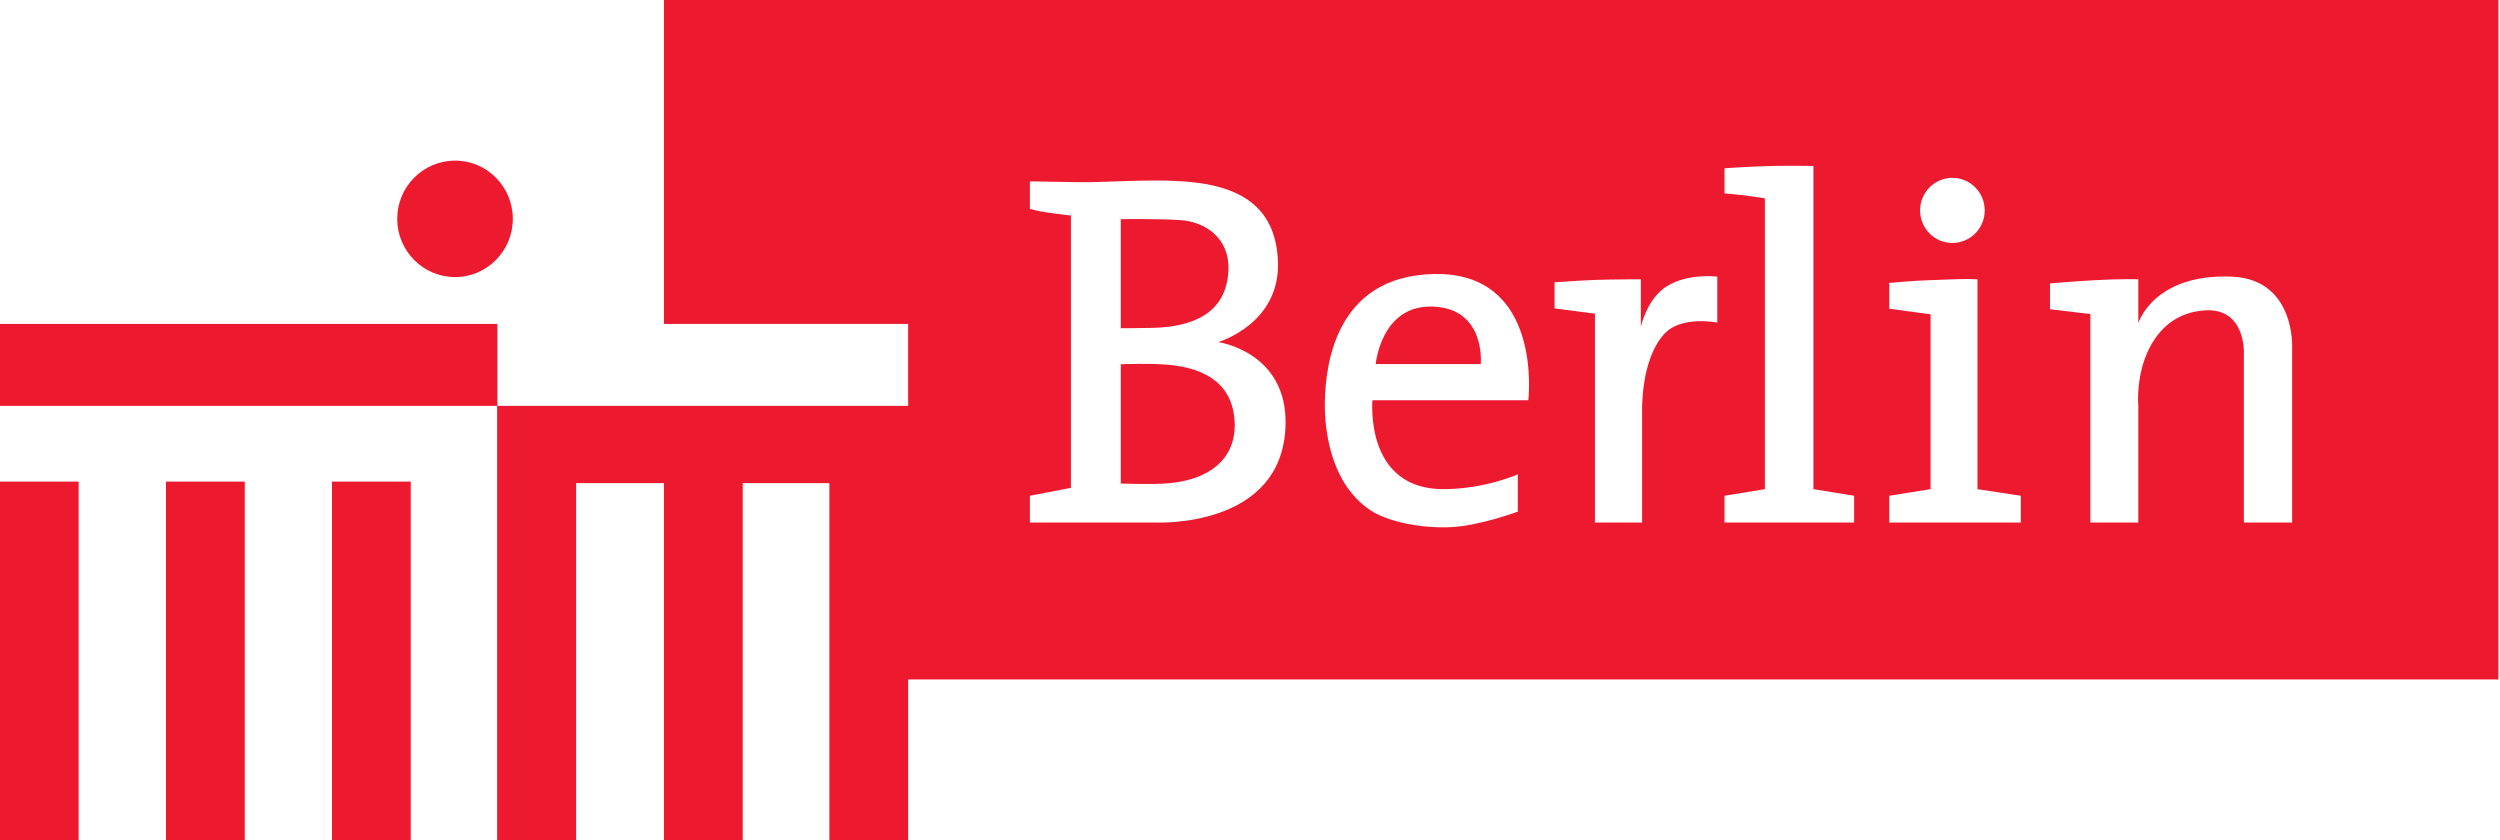
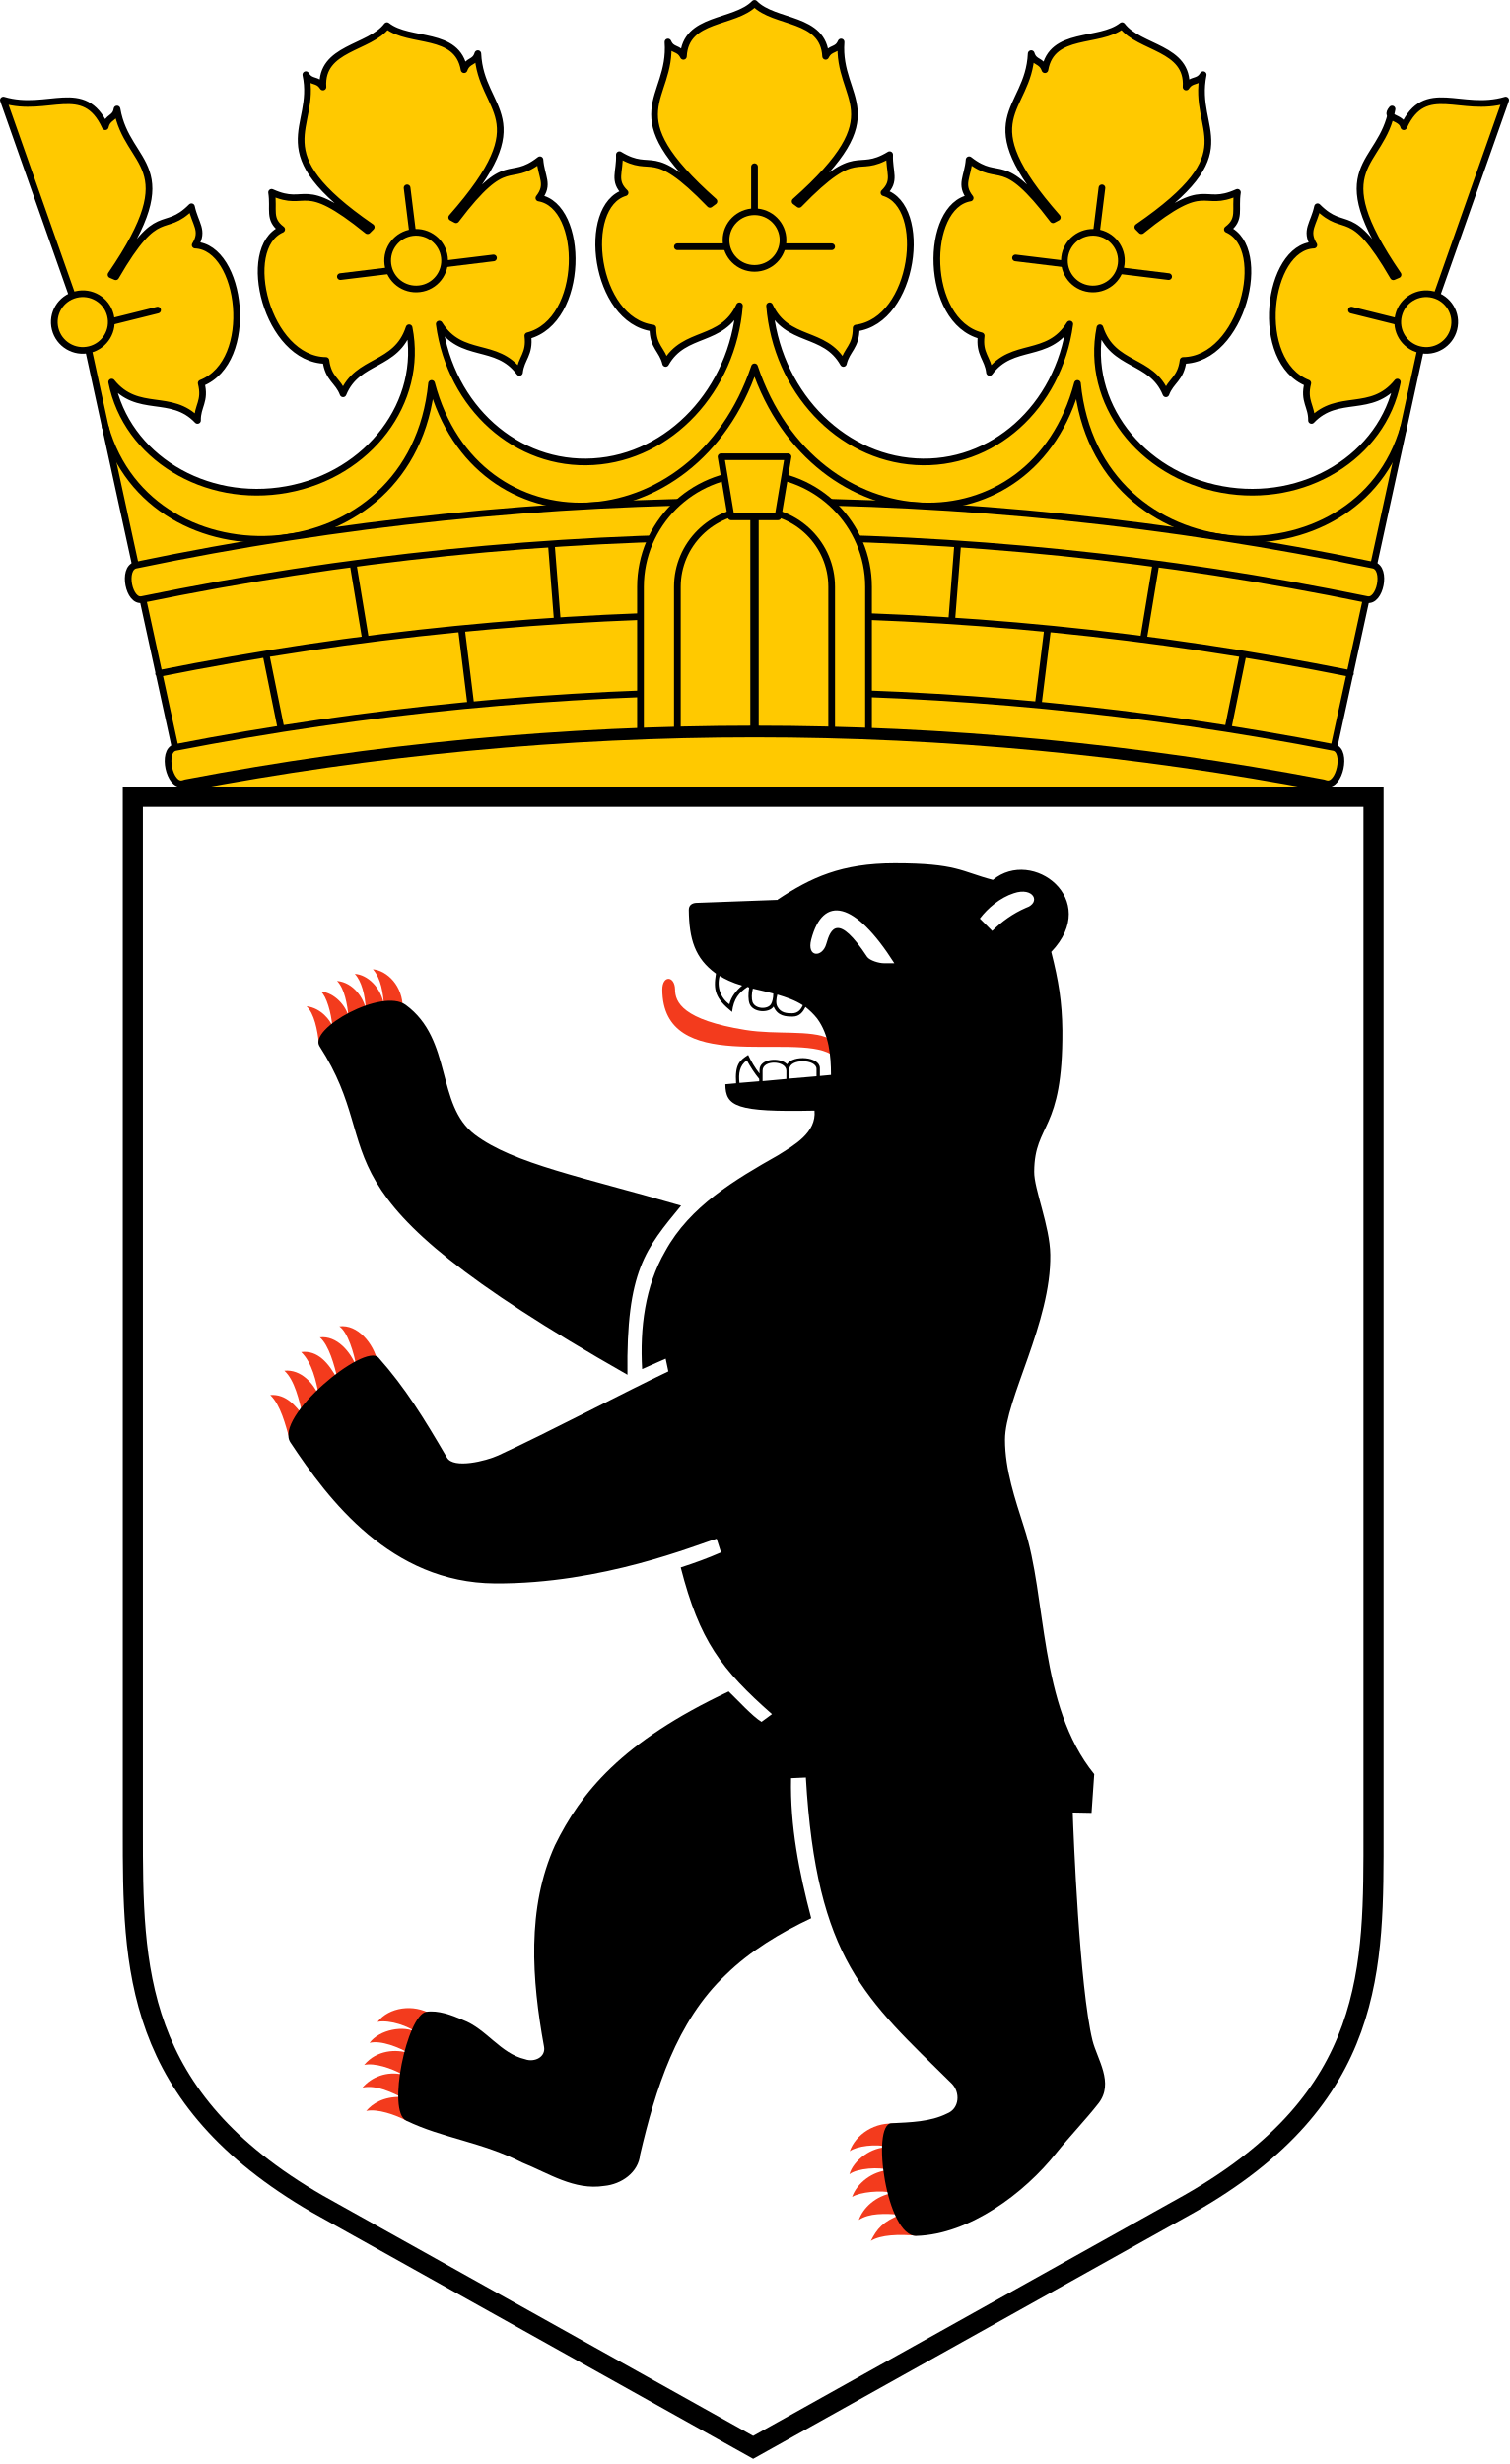
- <svg xmlns="http://www.w3.org/2000/svg" width="268pt" height="90pt" viewBox="0 0 268 90" version="1.1">
+ <svg xmlns="http://www.w3.org/2000/svg" width="79pt" height="129pt" viewBox="0 0 79 129" version="1.1">
  <g id="surface1">
-     <path style=" stroke:none;fill-rule:nonzero;fill:rgb(92.941%,9.804%,18.039%);fill-opacity:1;" d="M 71.176 0 L 71.176 34.727 L 97.355 34.727 L 97.355 43.508 L 53.32 43.508 L 53.32 34.727 L 0 34.727 L 0 43.508 L 53.293 43.508 L 53.293 90.199 L 61.762 90.199 L 61.762 51.793 L 71.176 51.793 L 71.176 90.199 L 79.621 90.199 L 79.621 51.793 L 88.91 51.793 L 88.91 90.199 L 97.355 90.199 L 97.355 72.84 L 267.828 72.84 L 267.828 0 Z M 48.785 17.219 C 45.363 17.219 42.582 20.012 42.582 23.461 C 42.582 26.902 45.363 29.703 48.785 29.703 C 52.203 29.703 54.973 26.902 54.973 23.461 C 54.973 20.012 52.203 17.219 48.785 17.219 Z M 0 51.625 L 0 90.199 L 8.43 90.199 L 8.43 51.625 Z M 17.793 51.625 L 17.793 90.199 L 26.238 90.199 L 26.238 51.625 Z M 35.59 51.625 L 35.59 90.199 L 44.031 90.199 L 44.031 51.625 Z M 35.59 51.625 " />
-     <path style=" stroke:none;fill-rule:nonzero;fill:rgb(100%,100%,100%);fill-opacity:1;" d="M 120.148 23.496 L 120.148 35.184 C 120.148 35.184 122.129 35.184 123.574 35.148 C 127.758 35.043 131.535 33.664 131.688 28.883 C 131.793 25.48 129.164 23.777 126.562 23.598 C 124.074 23.43 120.148 23.496 120.148 23.496 M 120.148 39.047 L 120.148 51.836 C 120.148 51.836 122.828 51.926 124.547 51.855 C 129.574 51.641 132.57 49.203 132.352 45.195 C 132.141 41.258 129.383 39.465 125.18 39.098 C 123.234 38.926 120.148 39.047 120.148 39.047 M 112.414 22.801 C 111.18 22.625 110.402 22.395 110.402 22.395 L 110.402 19.438 C 110.402 19.438 112.762 19.492 115.469 19.527 C 118.176 19.562 120.531 19.352 123.844 19.352 C 129.969 19.352 136.672 20.195 136.996 27.992 C 137.281 34.723 130.594 36.672 130.594 36.672 C 130.594 36.672 138.055 37.703 137.809 45.633 C 137.461 56.762 123.777 56.012 123.777 56.012 L 110.402 56.012 L 110.402 53.145 L 114.801 52.297 L 114.801 23.105 C 114.801 23.105 113.996 23.031 112.414 22.801 M 175.898 35.043 L 175.898 29.941 C 175.898 29.941 172.891 29.941 170.977 30.008 C 169.289 30.074 166.648 30.262 166.648 30.262 L 166.648 33.062 L 170.977 33.625 L 170.977 56.012 L 176.035 56.012 L 176.035 44.18 C 176.035 44.18 175.828 38.566 178.434 35.773 C 180.258 33.801 184.094 34.582 184.094 34.582 L 184.094 29.656 C 184.094 29.656 181.016 29.25 178.711 30.668 C 176.531 32.008 175.898 35.043 175.898 35.043 M 153.57 32.863 C 159.32 33.051 158.734 39.027 158.734 39.027 L 147.477 39.027 C 147.477 39.027 148.043 32.688 153.57 32.863 M 147.129 42.906 L 163.836 42.906 C 163.836 42.906 165.488 29.094 153.672 29.375 C 143.188 29.621 142.102 39.078 142.023 43.047 C 141.969 46.285 142.695 51.863 146.891 54.688 C 148.609 55.852 152.098 56.664 155.535 56.512 C 158.625 56.367 162.707 54.848 162.707 54.848 L 162.707 50.844 C 162.707 50.844 159.383 52.367 154.934 52.438 C 146.211 52.578 147.129 42.906 147.129 42.906 M 189.195 21.258 C 189.195 21.258 187.949 21.066 187.152 20.961 C 186.266 20.852 184.867 20.727 184.867 20.727 L 184.867 18.035 C 184.867 18.035 188.027 17.828 190.039 17.789 C 191.746 17.754 194.398 17.789 194.398 17.789 L 194.398 52.438 L 198.762 53.145 L 198.762 56.012 L 184.867 56.012 L 184.867 53.145 L 189.195 52.438 Z M 205.832 22.555 C 205.832 20.629 207.383 19.062 209.293 19.062 C 211.211 19.062 212.762 20.629 212.762 22.555 C 212.762 24.484 211.211 26.047 209.293 26.047 C 207.383 26.047 205.832 24.484 205.832 22.555 M 206.957 33.695 L 202.527 33.094 L 202.527 30.328 C 204.25 30.176 205.109 30.105 206.957 30.031 C 209.188 29.941 210.875 29.867 211.984 29.941 L 211.984 52.438 L 216.629 53.145 L 216.629 56.012 L 202.527 56.012 L 202.527 53.145 L 206.957 52.438 Z M 224.086 56.012 L 229.227 56.012 L 229.227 43.508 C 229.227 43.508 229.004 41.148 229.855 38.656 C 230.676 36.242 232.562 33.5 236.363 33.273 C 240.812 32.996 240.543 37.949 240.543 37.949 L 240.543 56.012 L 245.719 56.012 L 245.719 37.383 C 245.719 37.383 246.141 29.941 239.25 29.656 C 230.852 29.312 229.227 34.637 229.227 34.637 L 229.227 29.941 C 229.227 29.941 227.418 29.875 224.516 30.039 C 221.754 30.199 219.758 30.383 219.758 30.383 L 219.758 33.148 L 224.086 33.664 L 224.086 56.012 " />
+     <path style="fill-rule:nonzero;fill:rgb(100%,78.824%,0%);fill-opacity:1;stroke-width:20;stroke-linecap:round;stroke-linejoin:round;stroke:rgb(0%,0%,0%);stroke-opacity:1;stroke-miterlimit:4;" d="M 550.04 2370.018 L 250.099 985.065 L 469.937 930.016 L 250.099 985.065 L 10.013 300.084 C 143.073 339.917 250.099 239.889 313.959 379.973 C 321.079 349.092 343.997 356.924 348.892 326.938 C 378.931 503.05 558.05 490.071 331.092 823.946 L 345.11 829.988 C 473.942 605.987 485.957 706.015 570.955 620.085 C 582.081 672.001 609.004 691.022 582.081 735.106 C 720.926 740.924 764.092 1083.974 600.104 1149.093 C 613.899 1203.918 588.088 1218.016 588.978 1260.981 C 509.988 1177.065 410.972 1243.079 333.094 1145.96 C 376.706 1368.842 610.784 1512.954 855.765 1467.975 C 1100.747 1422.996 1263.845 1205.932 1220.011 983.051 C 1181.962 1100.981 1066.035 1075.023 1023.091 1181.093 C 1007.961 1141.037 979.035 1137.009 971.915 1081.065 C 795.911 1079.051 712.915 744.057 839.967 687.889 C 799.026 657.008 817.939 629.036 809.929 576.896 C 920.07 627.022 896.039 529.008 1096.074 691.917 L 1106.977 680.952 C 774.995 450.91 946.994 388.029 912.06 224 C 928.08 249.959 946.104 234.965 963.014 260.924 C 955.004 142.098 1102.082 145.902 1153.926 76.979 C 1222.013 130.909 1363.973 91.972 1383.999 209.007 C 1394.902 179.021 1416.04 189.986 1424.941 160.895 C 1432.951 339.022 1612.96 347.973 1347.063 652.085 L 1359.968 659.022 C 1515.056 452.924 1515.056 554.071 1610.067 479.106 C 1614.072 531.022 1638.993 552.952 1606.952 593.903 C 1744.017 616.952 1744.907 962.911 1574.021 1006.995 C 1580.919 1062.939 1553.995 1073.904 1549.1 1117.093 C 1481.013 1024.002 1375.099 1077.932 1309.904 972.086 C 1343.503 1221.373 1540.867 1398.828 1769.383 1384.73 C 1997.899 1370.856 2185.028 1169.681 2205.053 917.037 C 2152.987 1030.044 2041.065 989.988 1984.993 1090.016 C 1974.98 1047.946 1946.944 1041.009 1946.944 983.946 C 1772.053 960.897 1730.889 618.071 1863.949 578.015 C 1827.012 541.987 1849.041 516.924 1847.038 463.889 C 1950.059 526.994 1938.044 426.966 2116.94 612.924 L 2128.956 603.973 C 1827.902 334.994 2005.019 303.889 1991.891 125.986 C 2003.906 153.958 2023.932 140.979 2037.95 168.951 C 2043.958 49.902 2189.923 72.056 2250 10.07 C 2310.077 72.056 2456.042 49.902 2462.05 168.951 C 2476.068 140.979 2496.094 153.958 2508.109 125.986 C 2494.981 303.889 2672.098 334.994 2371.044 603.973 L 2383.06 612.924 C 2561.956 426.966 2549.941 526.994 2652.962 463.889 C 2650.959 516.924 2672.988 541.987 2636.051 578.015 C 2769.111 618.071 2727.947 960.897 2553.056 983.946 C 2553.056 1041.009 2525.02 1047.946 2515.007 1090.016 C 2458.935 989.988 2347.013 1030.044 2294.947 917.037 C 2314.972 1169.681 2502.101 1370.856 2730.617 1384.73 C 2959.133 1398.828 3156.497 1221.373 3190.096 972.086 C 3124.901 1077.932 3018.987 1024.002 2950.9 1117.093 C 2946.005 1073.904 2919.081 1062.939 2925.979 1006.995 C 2755.093 962.911 2755.983 616.952 2893.048 593.903 C 2861.007 552.952 2885.928 531.022 2889.933 479.106 C 2984.944 554.071 2984.944 452.924 3140.032 659.022 L 3152.937 652.085 C 2887.04 347.973 3067.049 339.022 3075.059 160.895 C 3083.96 189.986 3105.098 179.021 3116.001 209.007 C 3136.027 91.972 3277.987 130.909 3346.074 76.979 C 3397.918 145.902 3544.996 142.098 3536.986 260.924 C 3553.896 234.965 3571.92 249.959 3587.94 224 C 3553.006 398.994 3725.005 450.91 3393.023 680.952 L 3403.926 691.917 C 3603.961 529.008 3579.93 627.022 3690.071 576.896 C 3682.061 629.036 3700.974 657.008 3660.033 687.889 C 3787.085 744.057 3704.089 1079.051 3528.085 1081.065 C 3520.965 1137.009 3492.039 1141.037 3476.909 1181.093 C 3433.965 1075.023 3318.038 1100.981 3279.989 983.051 C 3236.155 1205.932 3399.253 1422.996 3644.235 1467.975 C 3889.216 1512.954 4123.294 1368.842 4166.906 1145.96 C 4089.028 1243.079 3990.012 1177.065 3911.022 1260.981 C 3911.912 1218.016 3886.101 1203.918 3899.896 1149.093 C 3735.908 1083.974 3779.074 740.924 3917.919 735.106 C 3890.996 691.022 3917.919 672.001 3929.045 620.085 C 4014.043 706.015 4026.058 605.987 4154.89 829.988 L 4168.908 823.946 C 3941.95 490.071 4121.069 503.05 4151.108 326.938 C 4125.964 356.924 4178.921 349.092 4186.041 379.973 C 4249.901 239.889 4356.927 339.917 4489.987 300.084 L 4249.901 985.065 L 4030.063 930.016 L 4249.901 985.065 L 3949.96 2370.018 M 473.052 2020.032 C 1645.891 1783.724 2854.109 1783.724 4026.948 2020.032 M 793.018 1962.074 L 837.965 2184.955 M 1052.907 1691.08 L 1090.066 1917.095 M 1375.989 1885.99 L 1404.025 2114.018 M 1644.111 1632.003 L 1661.912 1860.927 M 2838.088 1860.927 L 2855.889 1632.003 M 3095.975 2114.018 L 3124.011 1885.99 M 3409.934 1917.095 L 3447.093 1691.08 M 3662.035 2184.955 L 3706.982 1962.074 " transform="matrix(0.0175556,0,0,0.017456,0,0)" />
+     <path style="fill-rule:nonzero;fill:rgb(100%,78.824%,0%);fill-opacity:1;stroke-width:20;stroke-linecap:round;stroke-linejoin:round;stroke:rgb(0%,0%,0%);stroke-opacity:1;stroke-miterlimit:4;" d="M 2019.927 740.029 L 2480.073 740.029 M 2250 499.917 L 2250 699.973 " transform="matrix(0.0175556,0,0,0.017456,0,0)" />
+     <path style="fill-rule:nonzero;fill:rgb(100%,78.824%,0%);fill-opacity:1;stroke-width:20;stroke-linecap:round;stroke-linejoin:round;stroke:rgb(0%,0%,0%);stroke-opacity:1;stroke-miterlimit:4;" d="M 2334.998 719.889 C 2334.998 766.883 2296.949 804.925 2250 804.925 C 2203.051 804.925 2165.002 766.883 2165.002 719.889 C 2165.002 673.12 2203.051 635.078 2250 635.078 C 2296.949 635.078 2334.998 673.12 2334.998 719.889 Z M 2334.998 719.889 " transform="matrix(0.0175556,0,0,0.017456,0,0)" />
+     <path style="fill-rule:nonzero;fill:rgb(100%,78.824%,0%);fill-opacity:1;stroke-width:20;stroke-linecap:round;stroke-linejoin:round;stroke:rgb(0%,0%,0%);stroke-opacity:1;stroke-miterlimit:4;" d="M 2019.985 740.059 L 2479.985 739.943 M 2250.12 500.098 L 2250.017 700.091 " transform="matrix(0.0174247,0.00212735,-0.00213948,0.0173259,19.54978,-3.615515)" />
+     <path style="fill-rule:nonzero;fill:rgb(100%,78.824%,0%);fill-opacity:1;stroke-width:20;stroke-linecap:round;stroke-linejoin:round;stroke:rgb(0%,0%,0%);stroke-opacity:1;stroke-miterlimit:4;" d="M 2334.971 720.097 C 2334.901 767 2296.976 805.025 2249.889 804.944 C 2203.049 805.059 2164.961 766.899 2165.031 719.995 C 2165.1 673.092 2203.026 635.067 2250.086 634.926 C 2296.952 635.033 2335.013 672.971 2334.971 720.097 Z M 2334.971 720.097 " transform="matrix(0.0174247,0.00212735,-0.00213948,0.0173259,19.54978,-3.615515)" />
+     <path style="fill-rule:nonzero;fill:rgb(100%,78.824%,0%);fill-opacity:1;stroke-width:20;stroke-linecap:round;stroke-linejoin:round;stroke:rgb(0%,0%,0%);stroke-opacity:1;stroke-miterlimit:4;" d="M 2020.015 739.943 L 2480.015 740.059 M 2249.88 500.098 L 2249.983 700.091 " transform="matrix(0.0174247,-0.00212735,0.00213948,0.0173259,-18.96093,5.957577)" />
+     <path style="fill-rule:nonzero;fill:rgb(100%,78.824%,0%);fill-opacity:1;stroke-width:20;stroke-linecap:round;stroke-linejoin:round;stroke:rgb(0%,0%,0%);stroke-opacity:1;stroke-miterlimit:4;" d="M 2334.969 719.995 C 2335.039 766.899 2296.951 805.059 2250.111 804.944 C 2203.024 805.025 2165.099 767 2165.029 720.097 C 2164.987 672.971 2203.048 635.033 2249.914 634.926 C 2296.974 635.067 2334.9 673.092 2334.969 719.995 Z M 2334.969 719.995 " transform="matrix(0.0174247,-0.00212735,0.00213948,0.0173259,-18.96093,5.957577)" />
+     <path style="fill-rule:nonzero;fill:rgb(100%,78.824%,0%);fill-opacity:1;stroke-width:20;stroke-linecap:round;stroke-linejoin:round;stroke:rgb(0%,0%,0%);stroke-opacity:1;stroke-miterlimit:4;" d="M 2334.953 719.901 C 2334.986 766.941 2297.008 805.008 2249.988 804.969 C 2202.968 804.931 2165.044 766.877 2165.065 720.054 C 2165.032 673.014 2203.01 634.948 2250.03 634.986 C 2297.051 635.025 2334.974 673.079 2334.953 719.901 Z M 2334.953 719.901 " transform="matrix(0.0170341,0.00422299,-0.00424707,0.0169375,39.39698,-4.83507)" />
+     <path style="fill-rule:nonzero;fill:rgb(100%,78.824%,0%);fill-opacity:1;stroke-width:20;stroke-linecap:round;stroke-linejoin:round;stroke:rgb(0%,0%,0%);stroke-opacity:1;stroke-miterlimit:4;" d="M 2334.935 720.054 C 2334.956 766.877 2297.032 804.931 2250.012 804.969 C 2202.992 805.008 2165.014 766.941 2165.047 719.901 C 2165.026 673.079 2202.949 635.025 2249.97 634.986 C 2296.99 634.948 2334.968 673.014 2334.935 720.054 Z M 2334.935 720.054 " transform="matrix(0.0170341,-0.00422299,0.00424707,0.0169375,-37.05034,14.1684)" />
+     <path style="fill:none;stroke-width:20;stroke-linecap:round;stroke-linejoin:round;stroke:rgb(0%,0%,0%);stroke-opacity:1;stroke-miterlimit:4;" d="M 313.959 1280.002 C 449.911 1766.94 1230.914 1730.017 1286.986 1149.988 C 1420.045 1657.066 2069.991 1638.94 2250 1100.086 C 2430.009 1638.94 3079.955 1657.066 3213.014 1149.988 C 3269.086 1730.017 4050.089 1766.94 4186.041 1280.002 " transform="matrix(0.0175556,0,0,0.017456,0,0)" />
+     <path style="fill-rule:nonzero;fill:rgb(100%,78.824%,0%);fill-opacity:1;stroke-width:20;stroke-linecap:round;stroke-linejoin:round;stroke:rgb(0%,0%,0%);stroke-opacity:1;stroke-miterlimit:4;" d="M 404.074 1695.108 C 1621.415 1439.779 2878.585 1439.779 4095.926 1695.108 C 4135.977 1704.954 4115.951 1807.892 4075.9 1798.045 C 2871.465 1548.311 1628.535 1548.311 424.1 1798.045 C 384.049 1807.892 364.023 1704.954 404.074 1695.108 M 544.922 2350.102 C 505.093 2359.949 481.952 2252.088 522.004 2242.018 C 1663.247 2018.689 2836.753 2018.689 3977.996 2242.018 C 4018.048 2252.088 3994.907 2359.949 3955.078 2350.102 " transform="matrix(0.0175556,0,0,0.017456,0,0)" />
+     <path style="fill-rule:nonzero;fill:rgb(100%,78.824%,0%);fill-opacity:1;stroke-width:20;stroke-linecap:round;stroke-linejoin:round;stroke:rgb(0%,0%,0%);stroke-opacity:1;stroke-miterlimit:4;" d="M 1910.008 2193.906 L 1910.008 1760.003 C 1910.008 1572.255 2062.203 1420.087 2250 1420.087 C 2437.797 1420.087 2589.992 1572.255 2589.992 1760.003 L 2589.992 2193.906 M 2019.927 2190.102 L 2019.927 1760.003 C 2019.927 1632.898 2122.948 1529.961 2250 1529.961 C 2377.052 1529.961 2480.073 1632.898 2480.073 1760.003 L 2480.073 2190.102 " transform="matrix(0.0175556,0,0,0.017456,0,0)" />
+     <path style="fill-rule:nonzero;fill:rgb(100%,78.824%,0%);fill-opacity:1;stroke-width:20;stroke-linecap:round;stroke-linejoin:round;stroke:rgb(0%,0%,0%);stroke-opacity:1;stroke-miterlimit:4;" d="M 2150.094 1369.961 L 2349.906 1369.961 L 2320.09 1550.101 L 2179.91 1550.101 Z M 2150.094 1369.961 " transform="matrix(0.0175556,0,0,0.017456,0,0)" />
+     <path style="fill:none;stroke-width:25;stroke-linecap:round;stroke-linejoin:round;stroke:rgb(0%,0%,0%);stroke-opacity:1;stroke-miterlimit:4;" d="M 2250 1553.01 L 2250 2205.095 " transform="matrix(0.0175556,0,0,0.017456,0,0)" />
+     <path style="fill-rule:nonzero;fill:rgb(100%,78.824%,0%);fill-opacity:1;stroke-width:35;stroke-linecap:round;stroke-linejoin:round;stroke:rgb(0%,0%,0%);stroke-opacity:1;stroke-miterlimit:4;" d="M 554.935 2355.025 C 1674.817 2140.2 2825.183 2140.2 3945.065 2355.025 " transform="matrix(0.0175556,0,0,0.017456,0,0)" />
+     <path style="fill-rule:nonzero;fill:rgb(100%,100%,100%);fill-opacity:1;stroke-width:60;stroke-linecap:butt;stroke-linejoin:miter;stroke:rgb(0%,0%,0%);stroke-opacity:1;stroke-miterlimit:4;" d="M 4095.926 2389.935 L 396.064 2389.935 L 396.064 5489.912 C 396.064 5900.095 396.064 6289.914 946.104 6609.915 L 2245.995 7340.098 L 3546.109 6609.915 C 4105.938 6289.914 4095.926 5900.095 4095.926 5489.912 Z M 4095.926 2389.935 " transform="matrix(0.0175556,0,0,0.017456,0,0)" />
+     <path style=" stroke:none;fill-rule:nonzero;fill:rgb(95.294%,23.137%,11.373%);fill-opacity:1;" d="M 43.414 54.375 C 42.434 53.902 40.66 54.184 39.027 53.922 C 35.742 53.398 35.34 52.473 35.34 51.793 C 35.32 51.078 34.672 51.043 34.672 51.809 C 34.691 56.348 41.555 54.027 43.504 55.195 M 21.086 52.82 C 21.102 51.602 20.258 50.816 19.523 50.746 C 19.961 51.25 20.047 51.984 20.117 52.699 C 19.977 51.688 19.223 51.023 18.574 50.988 C 18.926 51.355 19.117 52.105 19.152 52.84 C 19.047 52.281 18.52 51.441 17.645 51.355 C 18.047 51.773 18.172 52.559 18.258 53.277 C 18.137 52.664 17.504 51.965 16.801 51.914 C 17.098 52.16 17.344 53.051 17.398 53.73 C 17.309 53.449 16.816 52.77 16.047 52.684 C 16.449 53.051 16.625 53.938 16.695 54.637 M 19.766 71.289 C 19.559 70.332 18.715 69.316 17.766 69.441 C 18.207 69.738 18.539 70.855 18.66 71.57 C 18.363 70.766 17.625 69.91 16.746 70.016 C 17.223 70.434 17.504 71.465 17.68 72.234 C 17.203 71.344 16.625 70.68 15.766 70.785 C 16.344 71.344 16.555 72.32 16.695 73.07 C 16.414 72.441 15.766 71.676 14.887 71.762 C 15.43 72.25 15.66 73.316 15.852 74.102 C 15.5 73.629 14.977 72.965 14.148 73.035 C 14.695 73.559 14.941 74.59 15.168 75.375 M 22.578 105.453 C 21.645 104.895 20.363 105.086 19.766 105.852 C 20.434 105.73 21.418 106.098 21.805 106.41 C 21.172 106.012 19.855 106.254 19.348 106.953 C 19.941 106.797 20.91 107.199 21.418 107.496 C 20.75 107.266 19.715 107.32 19.066 108.105 C 19.609 107.984 20.504 108.281 21.086 108.613 C 20.258 108.418 19.453 108.734 18.977 109.293 C 19.699 109.137 20.504 109.555 20.996 109.781 C 20.066 109.762 19.504 110.129 19.172 110.516 C 19.766 110.391 20.68 110.707 21.348 111.055 M 46.996 111.195 C 45.785 111.039 44.785 111.77 44.484 112.625 C 44.82 112.363 45.871 112.207 46.559 112.418 C 45.609 112.363 44.66 113.133 44.469 113.832 C 44.855 113.516 46.082 113.43 46.539 113.621 C 45.68 113.656 44.855 114.301 44.609 115.02 C 45.012 114.758 46.137 114.652 46.77 114.809 C 45.836 114.949 45.172 115.609 44.961 116.223 C 45.523 115.855 46.258 115.891 47.172 115.941 C 46.223 116.293 45.906 116.695 45.59 117.32 C 46.117 116.992 47.051 116.973 47.961 117.043 " />
+     <path style=" stroke:none;fill-rule:nonzero;fill:rgb(0%,0%,0%);fill-opacity:1;" d="M 40.711 47.113 L 36.43 47.27 C 36.219 47.289 36.059 47.395 36.059 47.637 C 36.078 49.172 36.375 50.168 37.48 50.973 C 37.34 51.828 37.43 52.262 38.324 52.98 C 38.41 52.281 38.691 51.965 39.133 51.668 C 39.168 51.688 39.203 51.688 39.219 51.703 C 39.168 52.02 39.168 52.352 39.238 52.543 C 39.414 53.031 40.273 53.051 40.5 52.699 C 40.711 53.207 41.148 53.223 41.5 53.223 C 41.871 53.223 42.047 52.961 42.168 52.719 C 42.379 52.891 42.59 53.082 42.781 53.328 C 43.398 54.168 43.504 55.25 43.504 56.277 C 43.309 56.297 43.117 56.312 42.922 56.332 L 42.922 55.91 C 42.906 55.316 41.52 55.215 41.203 55.719 C 40.852 55.336 39.762 55.406 39.762 56.016 L 39.762 56.207 C 39.516 55.895 39.324 55.562 39.168 55.23 C 38.727 55.512 38.465 55.719 38.535 56.715 C 38.34 56.73 38.148 56.75 37.973 56.766 C 37.988 57.918 38.5 58.234 42.641 58.145 C 42.746 59.297 41.59 59.945 40.73 60.484 C 38.48 61.758 36.113 63.156 34.832 65.496 C 33.758 67.344 33.496 69.543 33.617 71.676 L 34.848 71.133 L 34.988 71.797 C 32.777 72.844 28.738 74.973 26.086 76.195 C 25.438 76.492 23.754 76.91 23.402 76.316 C 22.191 74.242 21.227 72.668 19.82 71.082 C 19.102 70.262 14.324 74.188 15.203 75.516 C 17.203 78.535 20.469 82.863 25.91 82.898 C 31.547 82.934 36.445 80.875 37.516 80.559 L 37.746 81.273 C 37.023 81.59 36.395 81.816 35.637 82.062 C 36.621 85.902 37.762 87.402 40.414 89.742 L 39.867 90.145 C 39.395 89.863 38.586 88.973 38.148 88.555 C 32.512 91.207 30.406 93.859 29.055 96.602 C 27.562 99.902 27.844 103.652 28.477 107.129 C 28.598 107.703 27.965 107.984 27.492 107.809 C 26.191 107.512 25.473 106.219 24.227 105.75 C 23.664 105.504 22.926 105.227 22.312 105.328 C 21.312 105.504 20.242 110.531 21.262 111.02 C 23.156 111.945 25.227 112.137 27.336 113.219 C 28.723 113.777 30.055 114.688 31.637 114.441 C 32.531 114.355 33.426 113.742 33.512 112.801 C 34.305 109.414 35.41 105.82 38.008 103.375 C 39.254 102.152 40.871 101.176 42.469 100.426 C 41.836 98.016 41.359 95.605 41.414 93.094 L 42.188 93.059 C 42.746 102.625 45.312 104.633 49.824 109.082 C 50.277 109.535 50.242 110.391 49.578 110.652 C 48.699 111.09 47.664 111.109 46.664 111.16 C 45.59 111.211 46.398 117.113 47.98 117.059 C 50.754 116.973 53.633 114.824 55.301 112.715 C 56.004 111.84 56.844 110.969 57.512 110.113 C 58.336 109.047 57.441 107.809 57.195 106.832 C 56.512 104.039 56.195 96.008 56.16 94.891 L 57.145 94.91 L 57.285 92.883 C 54.352 89.27 54.824 83.613 53.613 79.965 C 53.141 78.48 52.613 76.945 52.613 75.375 C 52.613 73.246 55.035 69.246 54.984 65.688 C 54.965 64.188 54.125 62.23 54.141 61.34 C 54.16 58.758 55.652 59.316 55.617 53.938 C 55.598 52.457 55.422 51.355 55.035 49.836 C 57.652 47.098 54.055 44.355 51.98 46.066 C 50.312 45.629 50.105 45.195 46.84 45.195 C 44.047 45.195 42.449 45.945 40.711 47.098 M 35.656 63.121 C 33.812 65.371 32.777 66.508 32.848 71.973 C 15.449 62.09 20.539 60.676 16.73 54.777 C 16.133 53.852 20.012 51.703 21.242 52.613 C 23.719 54.43 22.805 57.848 24.859 59.402 C 26.895 60.938 30.527 61.621 35.656 63.121 M 46.277 50.43 C 46.012 50.43 45.539 50.289 45.398 50.098 C 43.871 47.777 43.484 48.613 43.258 49.418 C 43.062 50.133 42.223 50.152 42.469 49.191 C 43.082 46.836 44.75 47.168 46.82 50.43 M 51.297 48.09 C 51.719 47.531 52.367 46.992 53.07 46.766 C 54.105 46.414 54.527 47.254 53.703 47.531 C 53.02 47.828 52.438 48.25 51.945 48.738 M 37.676 51.094 C 37.938 51.25 38.305 51.441 38.852 51.602 C 38.551 51.844 38.27 52.195 38.184 52.578 C 37.711 52.246 37.516 51.637 37.676 51.094 M 40.484 52.02 C 40.484 52.246 40.43 52.473 40.359 52.578 C 40.184 52.855 39.535 52.84 39.395 52.457 C 39.344 52.297 39.344 52.02 39.414 51.758 C 39.762 51.844 40.133 51.914 40.484 52.02 M 40.695 52.07 C 41.168 52.211 41.625 52.367 42.027 52.629 C 41.941 52.84 41.781 53.051 41.465 53.051 C 41.184 53.051 40.871 53.031 40.695 52.699 C 40.605 52.523 40.641 52.281 40.695 52.07 M 38.711 56.695 C 38.656 56.207 38.711 55.789 39.098 55.512 C 39.289 55.859 39.5 56.191 39.746 56.488 L 39.746 56.609 M 39.922 56.602 L 39.922 56.051 C 39.922 55.477 41.148 55.512 41.168 56.051 L 41.168 56.488 M 41.324 56.469 L 41.324 55.98 C 41.324 55.406 42.746 55.441 42.746 55.965 L 42.746 56.348 " />
  </g>
</svg>
